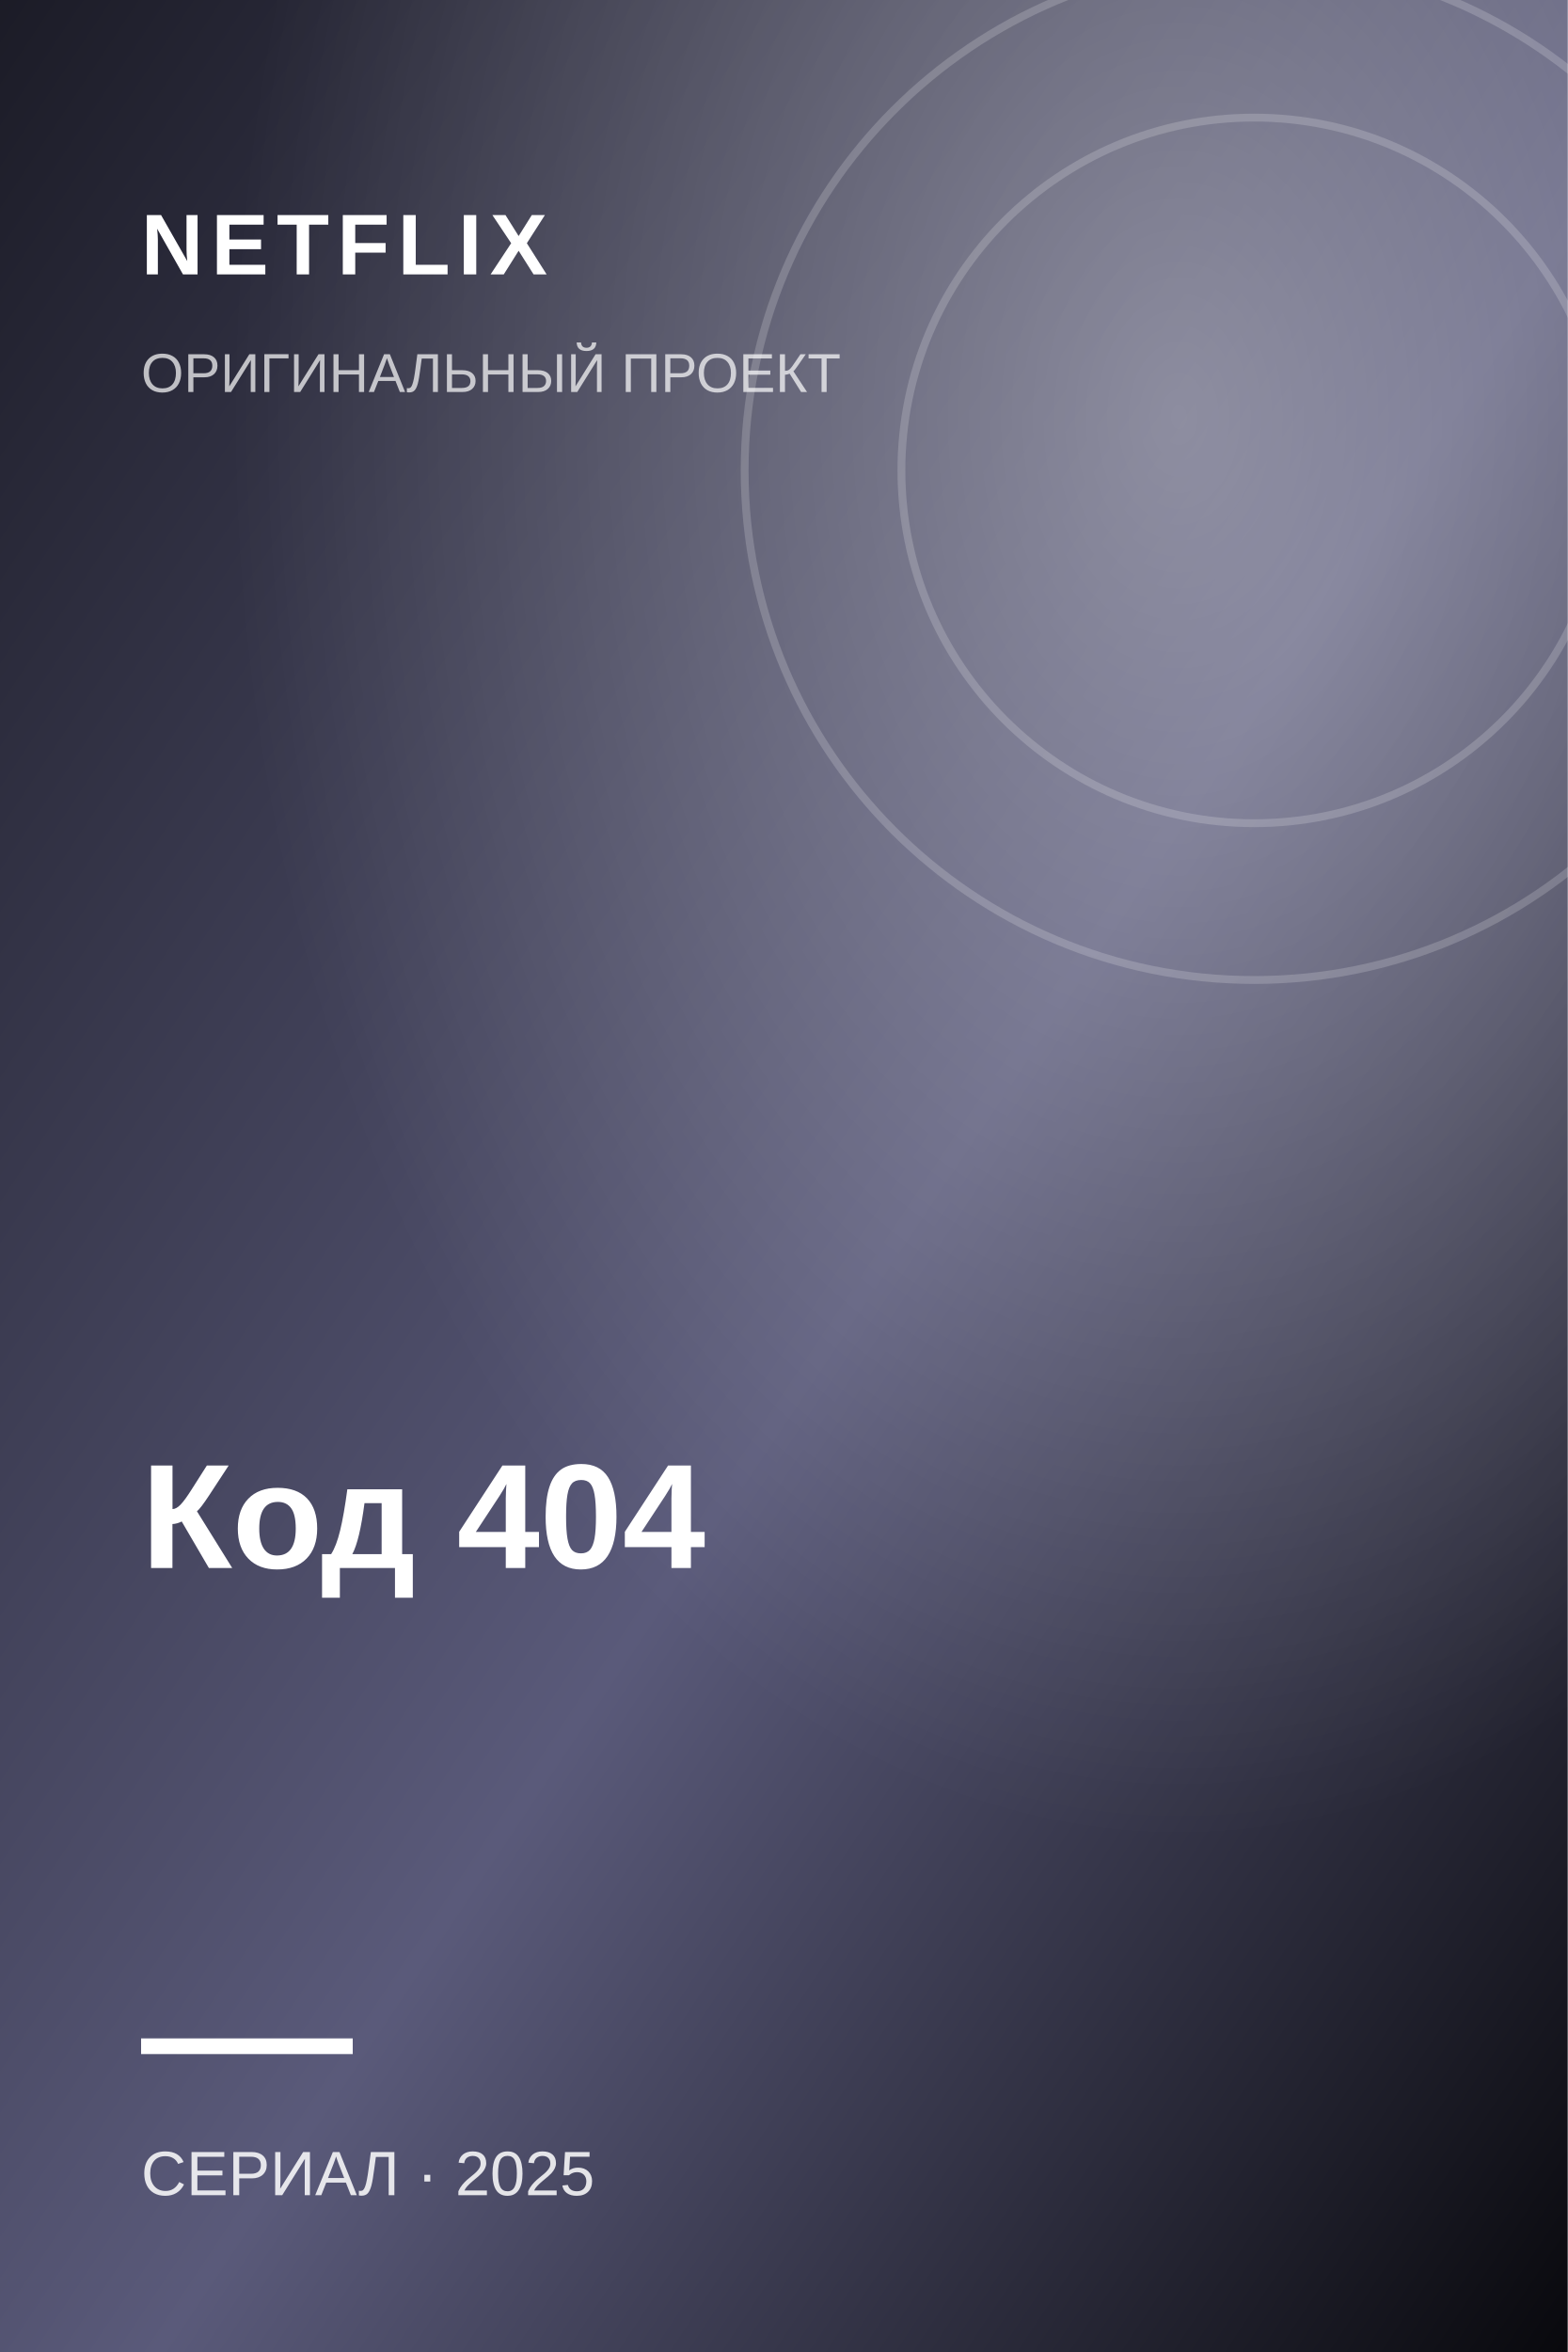
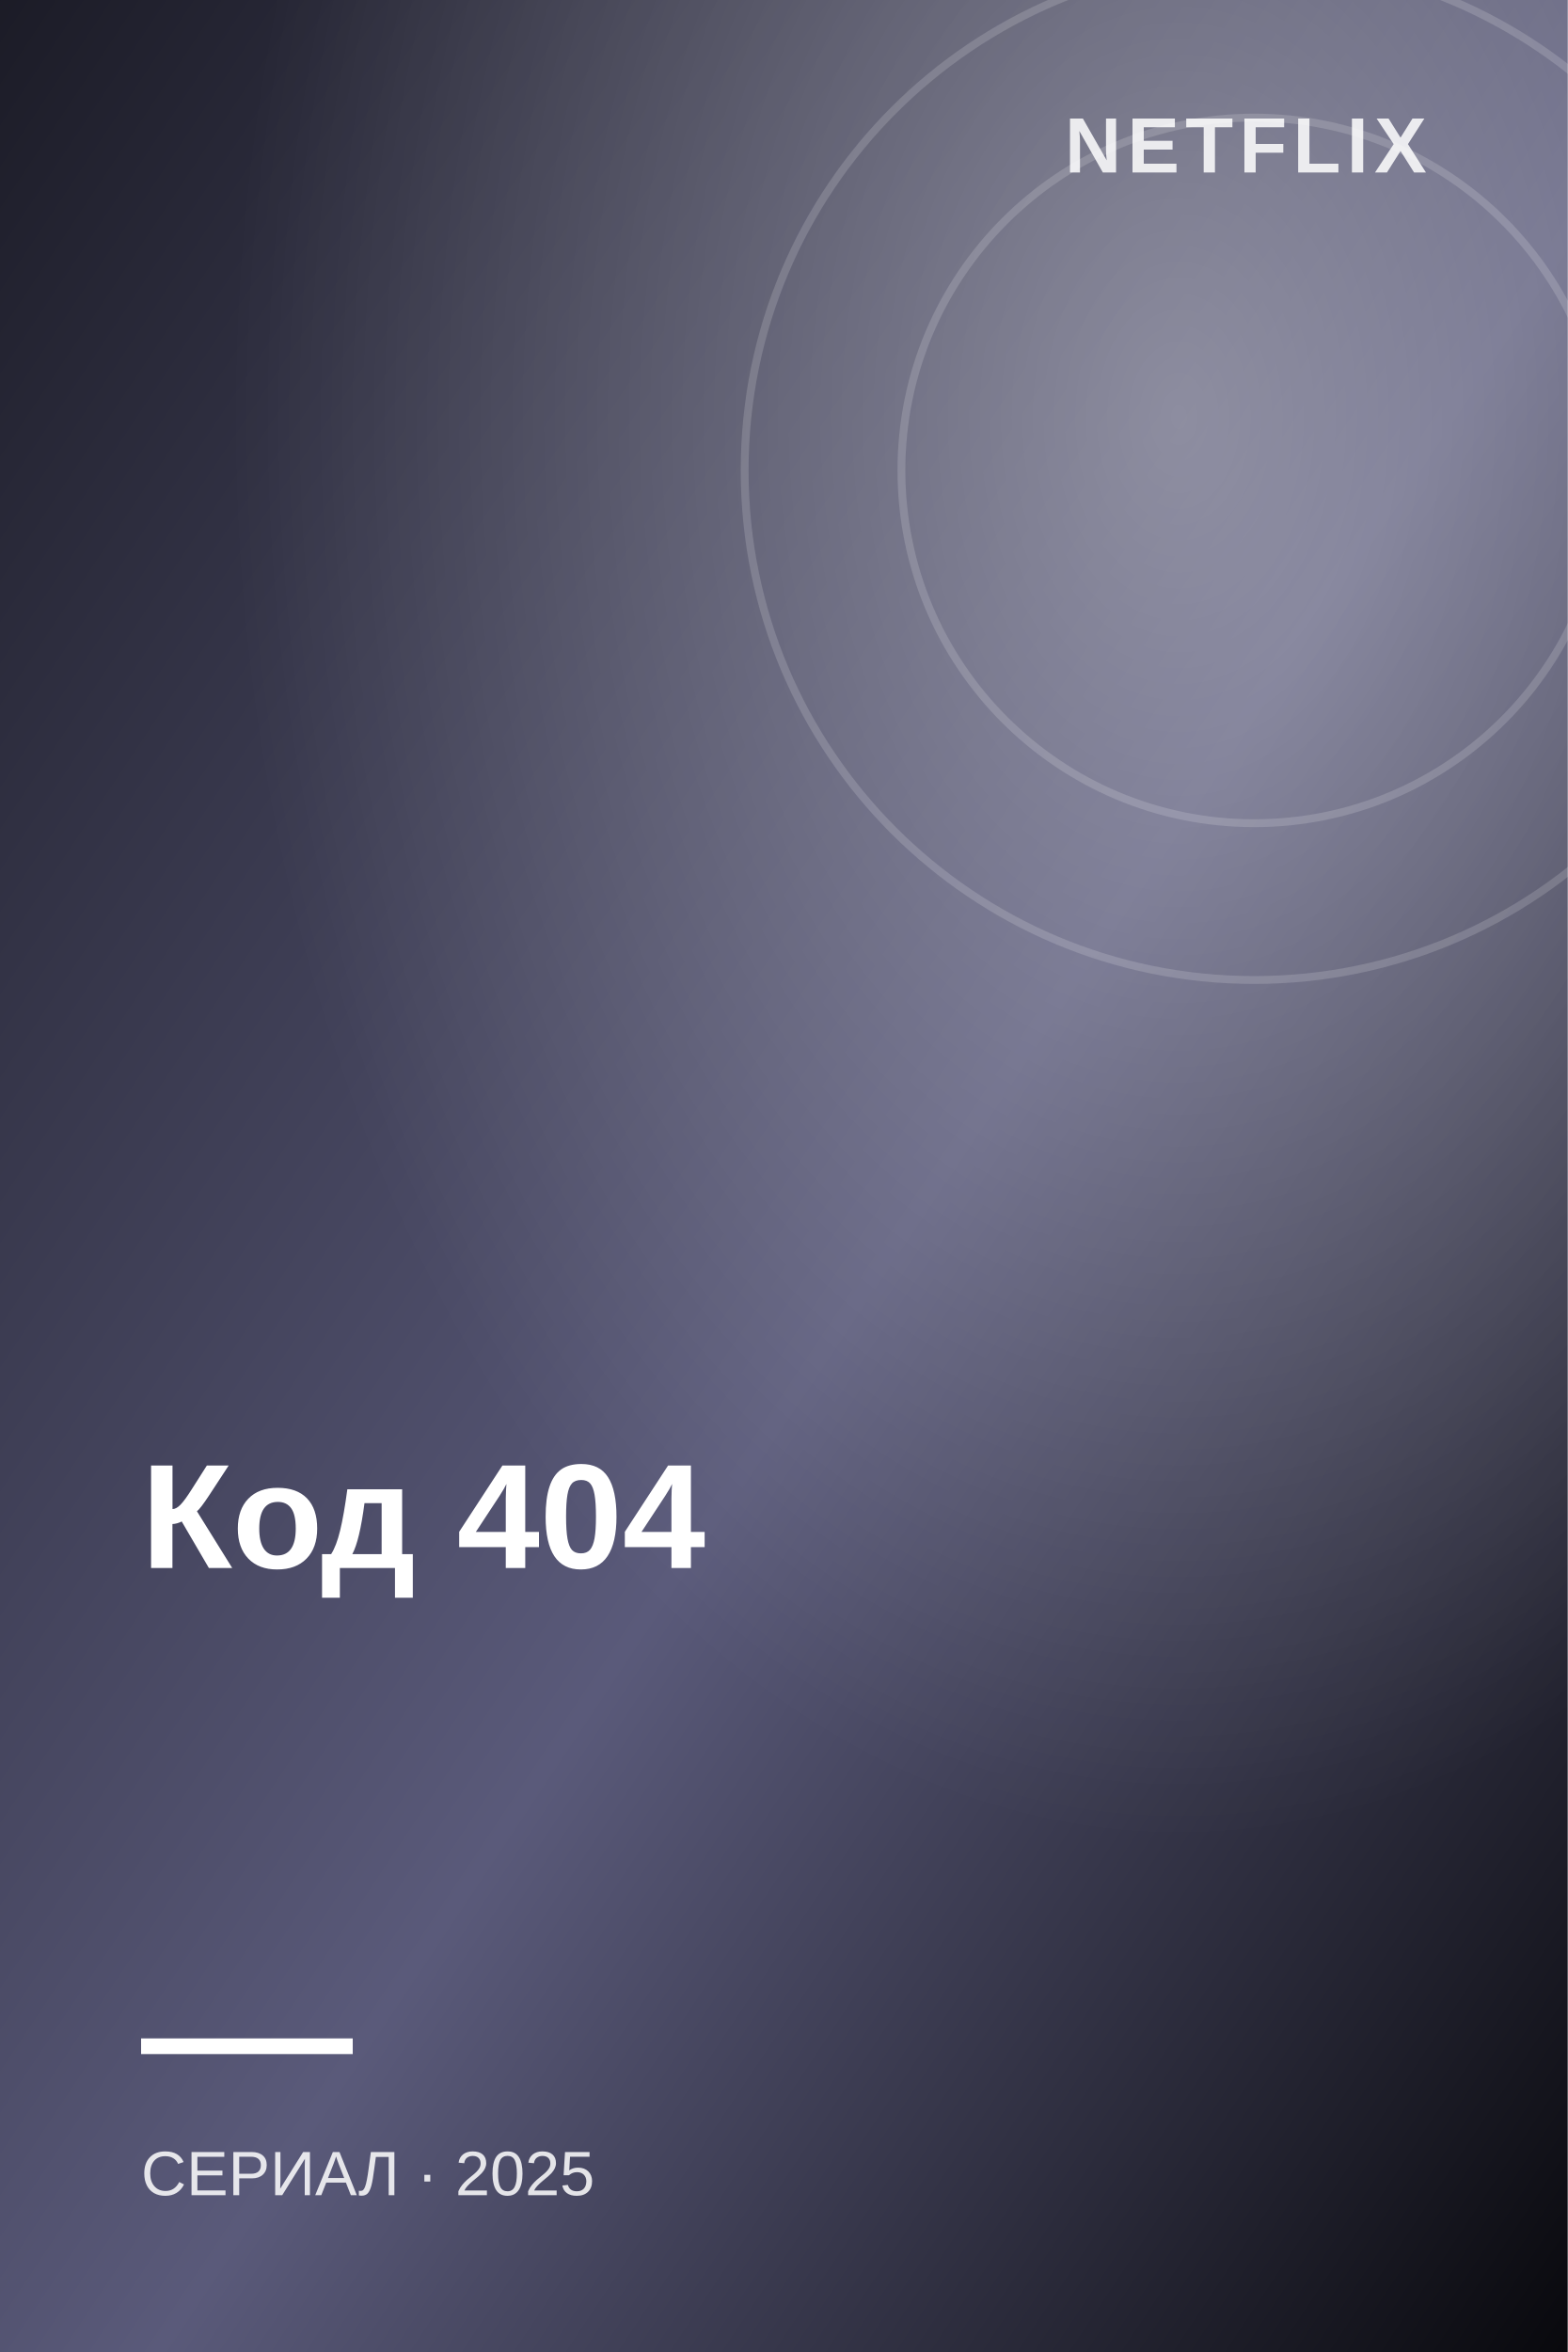
<svg xmlns="http://www.w3.org/2000/svg" width="400" height="600" viewBox="0 0 400 600">
  <defs>
    <linearGradient id="g" x1="0" y1="0" x2="1" y2="1">
      <stop offset="0" stop-color="#1b1b26" />
      <stop offset="0.55" stop-color="#5a5a7a" />
      <stop offset="1" stop-color="#08080c" />
    </linearGradient>
    <radialGradient id="gl" cx="0.75" cy="0.18" r="0.6">
      <stop offset="0" stop-color="#ffffff" stop-opacity="0.35" />
      <stop offset="1" stop-color="#ffffff" stop-opacity="0" />
    </radialGradient>
  </defs>
  <rect width="400" height="600" fill="url(#g)" />
  <rect width="400" height="600" fill="url(#gl)" />
-   <g opacity="0.18" fill="none" stroke="#ffffff" stroke-width="2">
+   <g opacity="0.16" fill="none" stroke="#ffffff" stroke-width="2">
    <circle cx="320" cy="120" r="90" />
    <circle cx="320" cy="120" r="130" />
  </g>
-   <text x="36" y="70" font-family="Montserrat, Arial, sans-serif" font-size="22" font-weight="900" fill="#ffffff" letter-spacing="2">NETFLIX</text>
-   <text x="36" y="100" font-family="Arial, sans-serif" font-size="14" fill="#ffffff" opacity="0.7">ОРИГИНАЛЬНЫЙ ПРОЕКТ</text>
+   <text x="364" y="44" text-anchor="end" font-family="Montserrat, Arial, sans-serif" font-size="20" font-weight="900" fill="#ffffff" opacity="0.85" letter-spacing="1.5">NETFLIX</text>
  <text x="36" y="400" font-family="Montserrat, Arial, sans-serif" font-size="38" font-weight="800" fill="#ffffff">Код 404</text>
+   <rect x="36" y="520" width="54" height="4" fill="#ffffff" />
  <text x="36" y="560" font-family="Arial, sans-serif" font-size="16" fill="#ffffff" opacity="0.85">СЕРИАЛ · 2025</text>
-   <rect x="36" y="520" width="54" height="4" fill="#ffffff" />
</svg>
